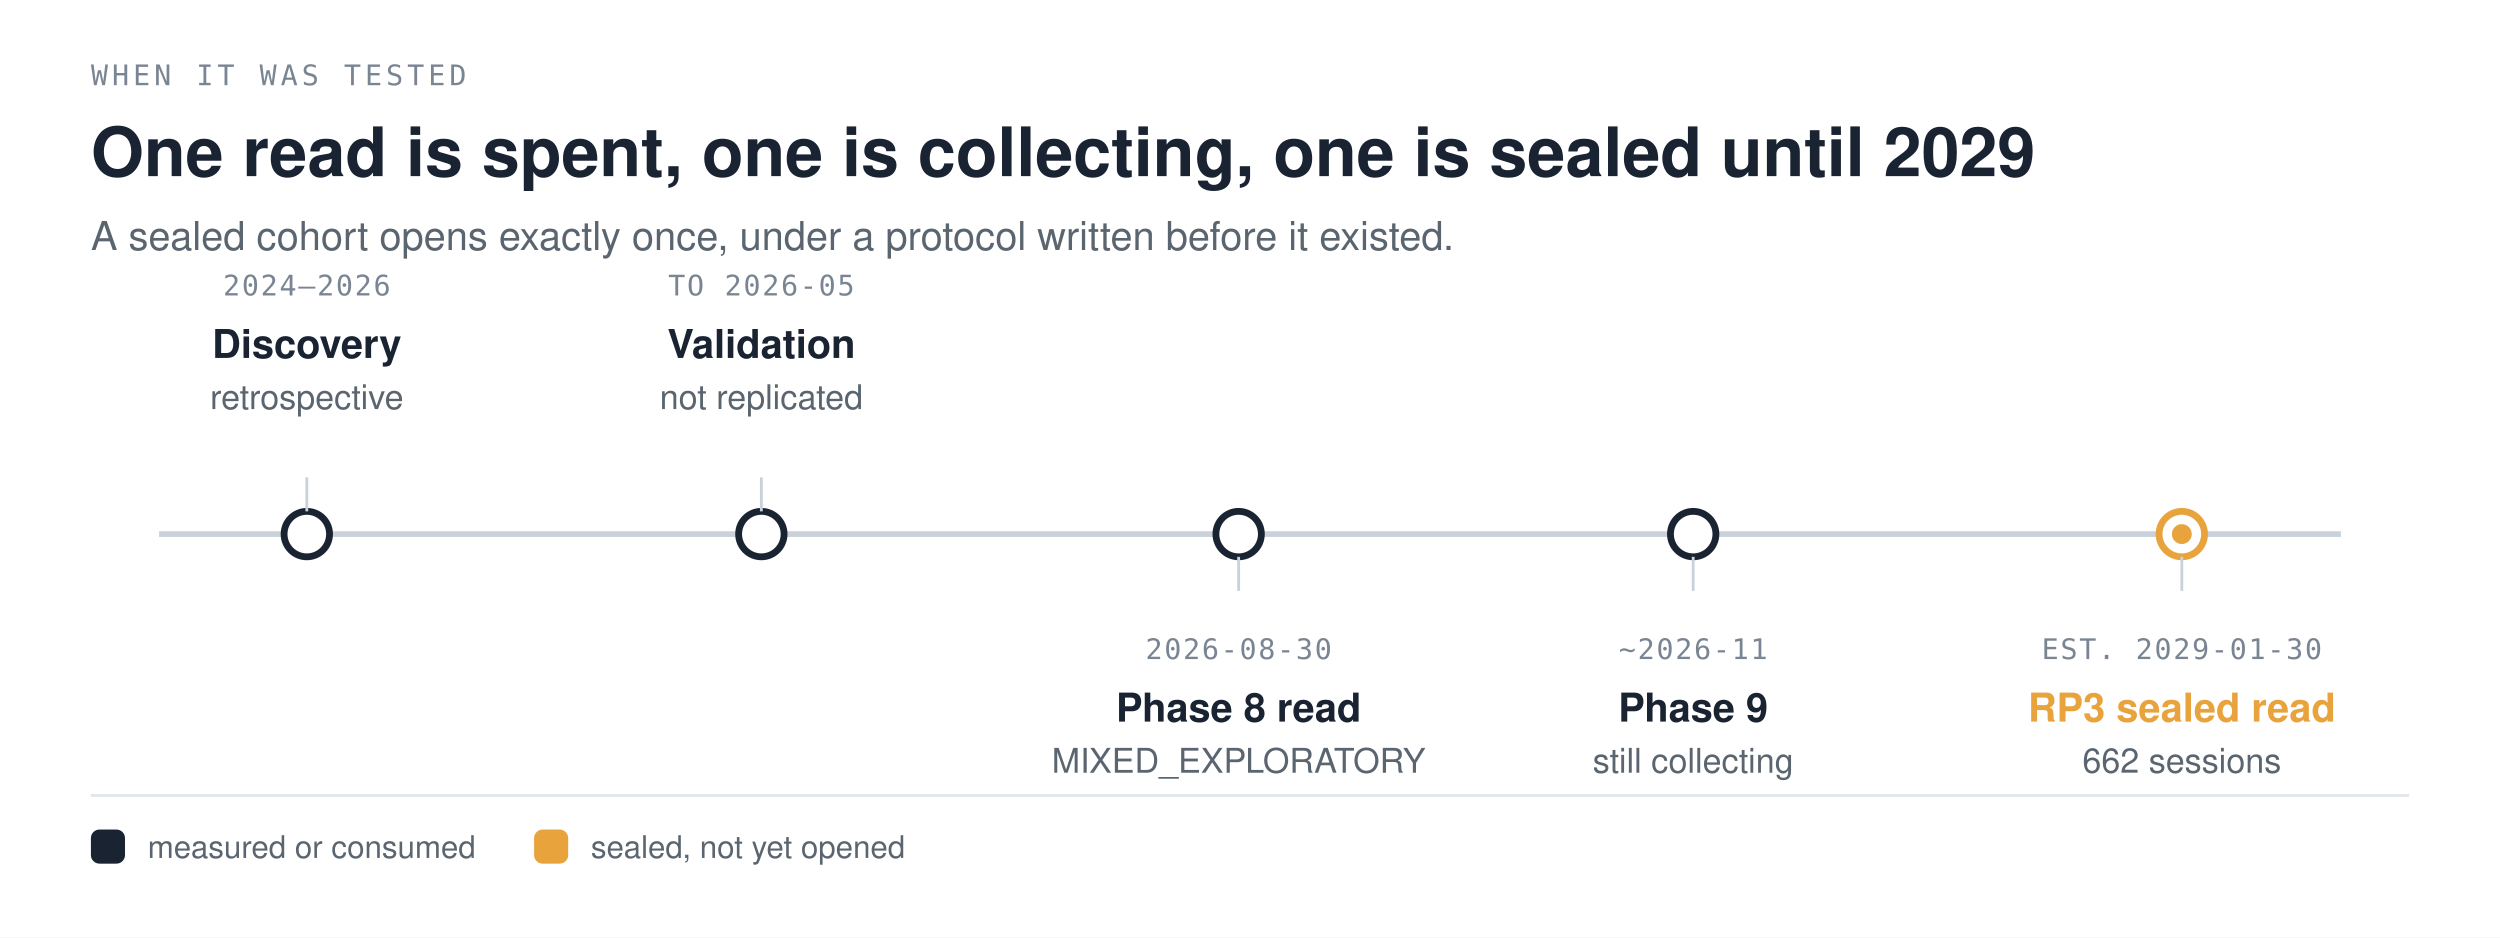
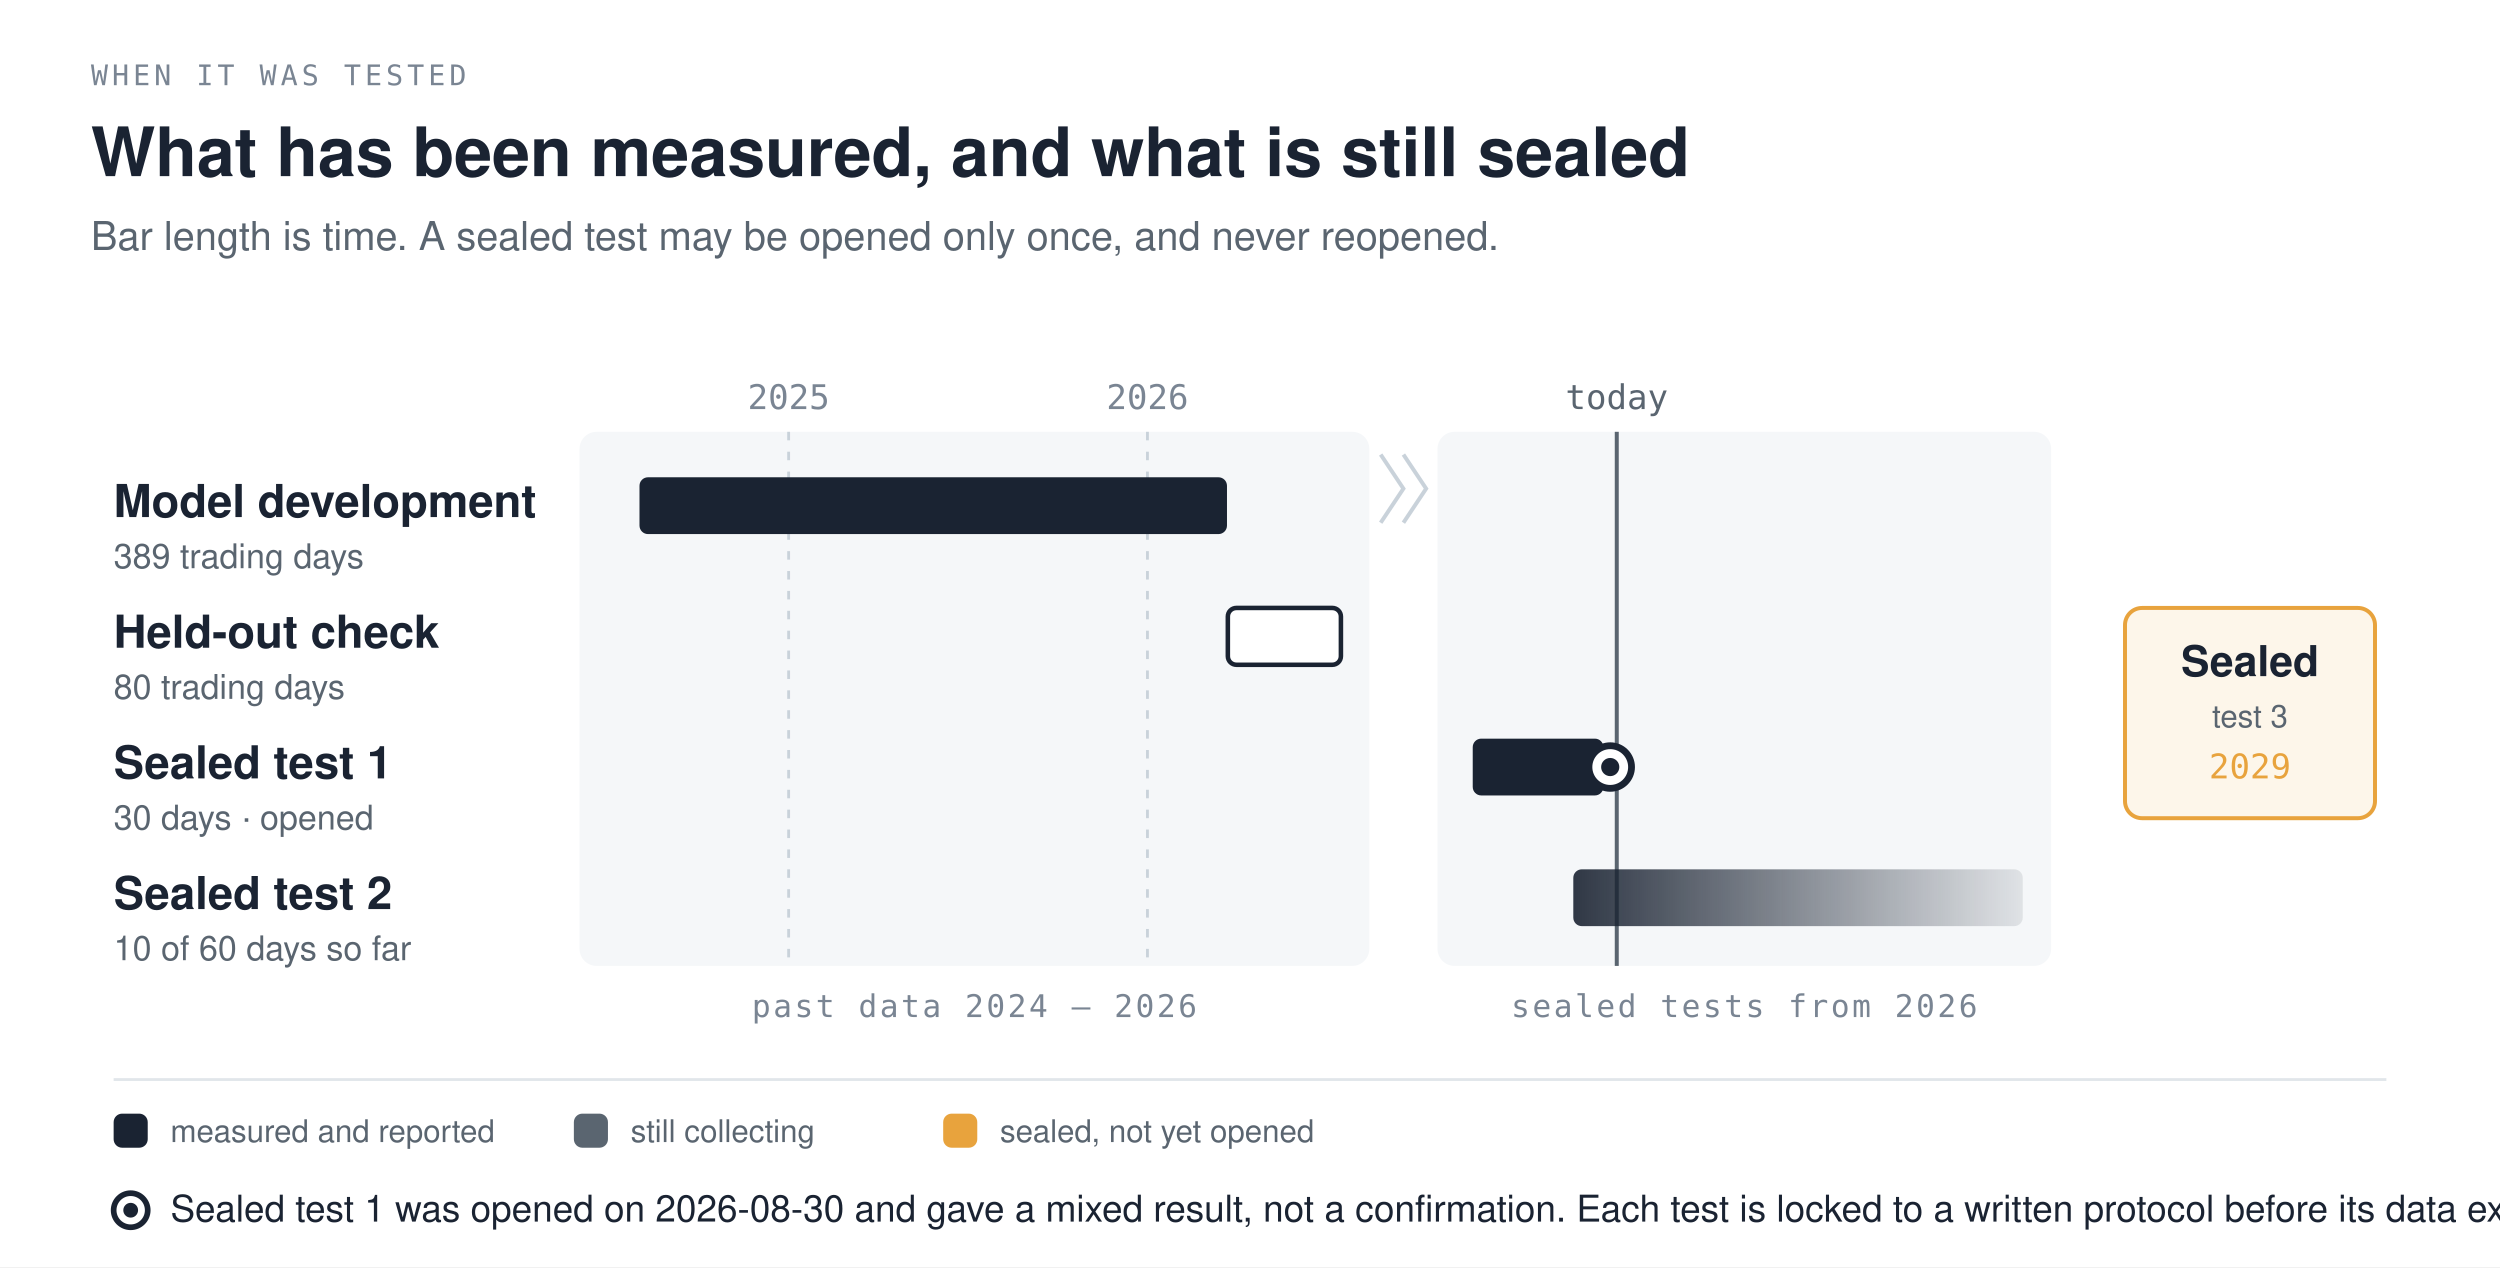
- <svg xmlns="http://www.w3.org/2000/svg" width="880" height="330" viewBox="0 0 880 330" role="img" aria-labelledby="timeline-title timeline-desc">
+ <svg xmlns="http://www.w3.org/2000/svg" width="880" height="446" viewBox="0 0 880 446" role="img" aria-labelledby="timeline-title timeline-desc">
  <defs>
    <marker id="head" markerWidth="8" markerHeight="6" refX="7" refY="3" orient="auto">
      <polygon points="0 0, 8 3, 0 6" fill="#5a6570" />
    </marker>
    <marker id="head-accent" markerWidth="8" markerHeight="6" refX="7" refY="3" orient="auto">
      <polygon points="0 0, 8 3, 0 6" fill="#e8a33d" />
    </marker>
    <marker id="head-link" markerWidth="8" markerHeight="6" refX="7" refY="3" orient="auto">
      <polygon points="0 0, 8 3, 0 6" fill="#123c69" />
    </marker>
  </defs>
  <rect width="100%" height="100%" fill="#ffffff" />
-   <line x1="56" y1="188" x2="824" y2="188" stroke="#c9d2da" stroke-width="2" />
-   <circle cx="108" cy="188" r="8" fill="#ffffff" stroke="#1a2332" stroke-width="2.4" />
-   <line x1="108" y1="168" x2="108" y2="180" stroke="#c9d2da" stroke-width="1" />
-   <circle cx="268" cy="188" r="8" fill="#ffffff" stroke="#1a2332" stroke-width="2.4" />
-   <line x1="268" y1="168" x2="268" y2="180" stroke="#c9d2da" stroke-width="1" />
-   <circle cx="436" cy="188" r="8" fill="#ffffff" stroke="#1a2332" stroke-width="2.4" />
-   <line x1="436" y1="208" x2="436" y2="196" stroke="#c9d2da" stroke-width="1" />
-   <circle cx="596" cy="188" r="8" fill="#ffffff" stroke="#1a2332" stroke-width="2.4" />
-   <line x1="596" y1="208" x2="596" y2="196" stroke="#c9d2da" stroke-width="1" />
-   <circle cx="768" cy="188" r="8" fill="#ffffff" stroke="#e8a33d" stroke-width="2.4" />
-   <circle cx="768" cy="188" r="3.5" fill="#e8a33d" />
-   <line x1="768" y1="208" x2="768" y2="196" stroke="#c9d2da" stroke-width="1" />
+   <rect x="204.0" y="152" width="278.0" height="188" rx="6" fill="#f5f7f9" />
+   <text x="343.0" y="358" fill="#7a8593" font-family="'Cascadia Mono','SF Mono',Consolas,monospace" font-size="11" letter-spacing="0.08em" text-anchor="middle">past data  2024 – 2026</text>
+   <rect x="506.0" y="152" width="216.0" height="188" rx="6" fill="#f5f7f9" />
+   <text x="614.0" y="358" fill="#7a8593" font-family="'Cascadia Mono','SF Mono',Consolas,monospace" font-size="11" letter-spacing="0.08em" text-anchor="middle">sealed tests  from 2026</text>
+   <line x1="277.6" y1="152" x2="277.6" y2="340" stroke="#c9d2da" stroke-width="1" stroke-dasharray="3,4" />
+   <text x="277.6" y="144" fill="#7a8593" font-family="'Cascadia Mono','SF Mono',Consolas,monospace" font-size="12" text-anchor="middle">2025</text>
+   <line x1="403.9" y1="152" x2="403.9" y2="340" stroke="#c9d2da" stroke-width="1" stroke-dasharray="3,4" />
+   <text x="403.9" y="144" fill="#7a8593" font-family="'Cascadia Mono','SF Mono',Consolas,monospace" font-size="12" text-anchor="middle">2026</text>
+   <line x1="569.1" y1="152" x2="569.1" y2="340" stroke="#5a6570" stroke-width="1.4" />
+   <text x="569.1" y="144" fill="#5a6570" font-family="'Cascadia Mono','SF Mono',Consolas,monospace" font-size="12" text-anchor="middle">today</text>
+   <defs>
+     <linearGradient id="collecting" x1="0" x2="1">
+       <stop offset="0" stop-color="#1a2332" stop-opacity="0.9" />
+       <stop offset="1" stop-color="#1a2332" stop-opacity="0.10" />
+     </linearGradient>
+   </defs>
+   <path d="M 486 160 l 8 12 l -8 12" fill="none" stroke="#c9d2da" stroke-width="1.4" />
+   <path d="M 494 160 l 8 12 l -8 12" fill="none" stroke="#c9d2da" stroke-width="1.4" />
  <text x="32" y="30" fill="#7a8593" font-family="'Cascadia Mono','SF Mono',Consolas,monospace" font-size="10" letter-spacing="0.14em">WHEN IT WAS TESTED</text>
-   <text x="32" y="62" fill="#1a2332" font-family="'Segoe UI',Helvetica,Arial,sans-serif" font-size="24" font-weight="600">One read is spent, one is collecting, one is sealed until 2029</text>
-   <text x="32" y="88" fill="#5a6570" font-family="'Segoe UI',Helvetica,Arial,sans-serif" font-size="14">A sealed cohort opens exactly once, under a protocol written before it existed.</text>
-   <text x="108" y="104" fill="#7a8593" font-family="'Cascadia Mono','SF Mono',Consolas,monospace" font-size="10" text-anchor="middle" letter-spacing="0.06em">2024–2026</text>
-   <text x="108" y="126" fill="#1a2332" font-family="'Segoe UI',Helvetica,Arial,sans-serif" font-size="14" font-weight="600" text-anchor="middle">Discovery</text>
-   <text x="108" y="144" fill="#5a6570" font-family="'Segoe UI',Helvetica,Arial,sans-serif" font-size="12" text-anchor="middle">retrospective</text>
-   <text x="268" y="104" fill="#7a8593" font-family="'Cascadia Mono','SF Mono',Consolas,monospace" font-size="10" text-anchor="middle" letter-spacing="0.06em">TO 2026-05</text>
-   <text x="268" y="126" fill="#1a2332" font-family="'Segoe UI',Helvetica,Arial,sans-serif" font-size="14" font-weight="600" text-anchor="middle">Validation</text>
-   <text x="268" y="144" fill="#5a6570" font-family="'Segoe UI',Helvetica,Arial,sans-serif" font-size="12" text-anchor="middle">not replicated</text>
-   <text x="436" y="232" fill="#7a8593" font-family="'Cascadia Mono','SF Mono',Consolas,monospace" font-size="10" text-anchor="middle" letter-spacing="0.06em">2026-08-30</text>
-   <text x="436" y="254" fill="#1a2332" font-family="'Segoe UI',Helvetica,Arial,sans-serif" font-size="14" font-weight="600" text-anchor="middle">Phase 8 read</text>
-   <text x="436" y="272" fill="#5a6570" font-family="'Segoe UI',Helvetica,Arial,sans-serif" font-size="12" text-anchor="middle">MIXED_EXPLORATORY</text>
-   <text x="596" y="232" fill="#7a8593" font-family="'Cascadia Mono','SF Mono',Consolas,monospace" font-size="10" text-anchor="middle" letter-spacing="0.06em">~2026-11</text>
-   <text x="596" y="254" fill="#1a2332" font-family="'Segoe UI',Helvetica,Arial,sans-serif" font-size="14" font-weight="600" text-anchor="middle">Phase 9</text>
-   <text x="596" y="272" fill="#5a6570" font-family="'Segoe UI',Helvetica,Arial,sans-serif" font-size="12" text-anchor="middle">still collecting</text>
-   <text x="768" y="232" fill="#7a8593" font-family="'Cascadia Mono','SF Mono',Consolas,monospace" font-size="10" text-anchor="middle" letter-spacing="0.06em">EST. 2029-01-30</text>
-   <text x="768" y="254" fill="#e8a33d" font-family="'Segoe UI',Helvetica,Arial,sans-serif" font-size="14" font-weight="600" text-anchor="middle">RP3 sealed read</text>
-   <text x="768" y="272" fill="#5a6570" font-family="'Segoe UI',Helvetica,Arial,sans-serif" font-size="12" text-anchor="middle">662 sessions</text>
-   <line x1="32" y1="280" x2="848" y2="280" stroke="#e1e6ea" stroke-width="1" />
-   <rect x="32" y="292" width="12" height="12" rx="3" fill="#1a2332" stroke="none" />
-   <text x="52" y="302" fill="#5a6570" font-family="'Segoe UI',Helvetica,Arial,sans-serif" font-size="11">measured or consumed</text>
-   <rect x="188" y="292" width="12" height="12" rx="3" fill="#e8a33d" stroke="none" />
-   <text x="208" y="302" fill="#5a6570" font-family="'Segoe UI',Helvetica,Arial,sans-serif" font-size="11">sealed, not yet opened</text>
+   <text x="32" y="62" fill="#1a2332" font-family="'Segoe UI',Helvetica,Arial,sans-serif" font-size="24" font-weight="600">What has been measured, and what is still sealed</text>
+   <text x="32" y="88" fill="#5a6570" font-family="'Segoe UI',Helvetica,Arial,sans-serif" font-size="14">Bar length is time. A sealed test may be opened only once, and never reopened.</text>
+   <text x="40" y="182" fill="#1a2332" font-family="'Segoe UI',Helvetica,Arial,sans-serif" font-size="16" font-weight="600">Model development</text>
+   <text x="40" y="200" fill="#5a6570" font-family="'Segoe UI',Helvetica,Arial,sans-serif" font-size="12">389 trading days</text>
+   <rect x="225.1" y="168" width="206.8" height="20" rx="3" fill="#1a2332" />
+   <text x="40" y="228" fill="#1a2332" font-family="'Segoe UI',Helvetica,Arial,sans-serif" font-size="16" font-weight="600">Held-out check</text>
+   <text x="40" y="246" fill="#5a6570" font-family="'Segoe UI',Helvetica,Arial,sans-serif" font-size="12">80 trading days</text>
+   <rect x="432.2" y="214" width="39.8" height="20" rx="3" fill="#ffffff" stroke="#1a2332" stroke-width="1.6" />
+   <text x="40" y="274" fill="#1a2332" font-family="'Segoe UI',Helvetica,Arial,sans-serif" font-size="16" font-weight="600">Sealed test 1</text>
+   <text x="40" y="292" fill="#5a6570" font-family="'Segoe UI',Helvetica,Arial,sans-serif" font-size="12">30 days · opened</text>
+   <rect x="518.4" y="260" width="46.0" height="20" rx="3" fill="#1a2332" />
+   <text x="40" y="320" fill="#1a2332" font-family="'Segoe UI',Helvetica,Arial,sans-serif" font-size="16" font-weight="600">Sealed test 2</text>
+   <text x="40" y="338" fill="#5a6570" font-family="'Segoe UI',Helvetica,Arial,sans-serif" font-size="12">10 of 60 days so far</text>
+   <rect x="553.8" y="306" width="158.2" height="20" rx="3" fill="url(#collecting)" />
+   <circle cx="566.8" cy="270" r="7.5" fill="#ffffff" stroke="#1a2332" stroke-width="2.4" />
+   <circle cx="566.8" cy="270" r="3.2" fill="#1a2332" />
+   <rect x="748" y="214" width="88" height="74" rx="6" fill="#fdf6ea" stroke="#e8a33d" stroke-width="1.4" />
+   <text x="792" y="238" fill="#1a2332" font-family="'Segoe UI',Helvetica,Arial,sans-serif" font-size="15" font-weight="600" text-anchor="middle">Sealed</text>
+   <text x="792" y="256" fill="#5a6570" font-family="'Segoe UI',Helvetica,Arial,sans-serif" font-size="11" text-anchor="middle">test 3</text>
+   <text x="792" y="274" fill="#e8a33d" font-family="'Cascadia Mono','SF Mono',Consolas,monospace" font-size="12" text-anchor="middle">2029</text>
+   <line x1="40" y1="380" x2="840" y2="380" stroke="#e1e6ea" stroke-width="1" />
+   <rect x="40" y="392" width="12" height="12" rx="3" fill="#1a2332" stroke="none" />
+   <text x="60" y="402" fill="#5a6570" font-family="'Segoe UI',Helvetica,Arial,sans-serif" font-size="11">measured and reported</text>
+   <rect x="202" y="392" width="12" height="12" rx="3" fill="#5a6570" stroke="none" />
+   <text x="222" y="402" fill="#5a6570" font-family="'Segoe UI',Helvetica,Arial,sans-serif" font-size="11">still collecting</text>
+   <rect x="332" y="392" width="12" height="12" rx="3" fill="#e8a33d" stroke="none" />
+   <text x="352" y="402" fill="#5a6570" font-family="'Segoe UI',Helvetica,Arial,sans-serif" font-size="11">sealed, not yet opened</text>
+   <circle cx="46" cy="426" r="6" fill="#ffffff" stroke="#1a2332" stroke-width="2" />
+   <circle cx="46" cy="426" r="2.6" fill="#1a2332" />
+   <text x="60" y="430" fill="#1a2332" font-family="'Segoe UI',Helvetica,Arial,sans-serif" font-size="13">Sealed test 1 was opened on 2026-08-30 and gave a mixed result, not a confirmation. Each test is locked to a written protocol before its data exists, and opens only once.</text>
</svg>
